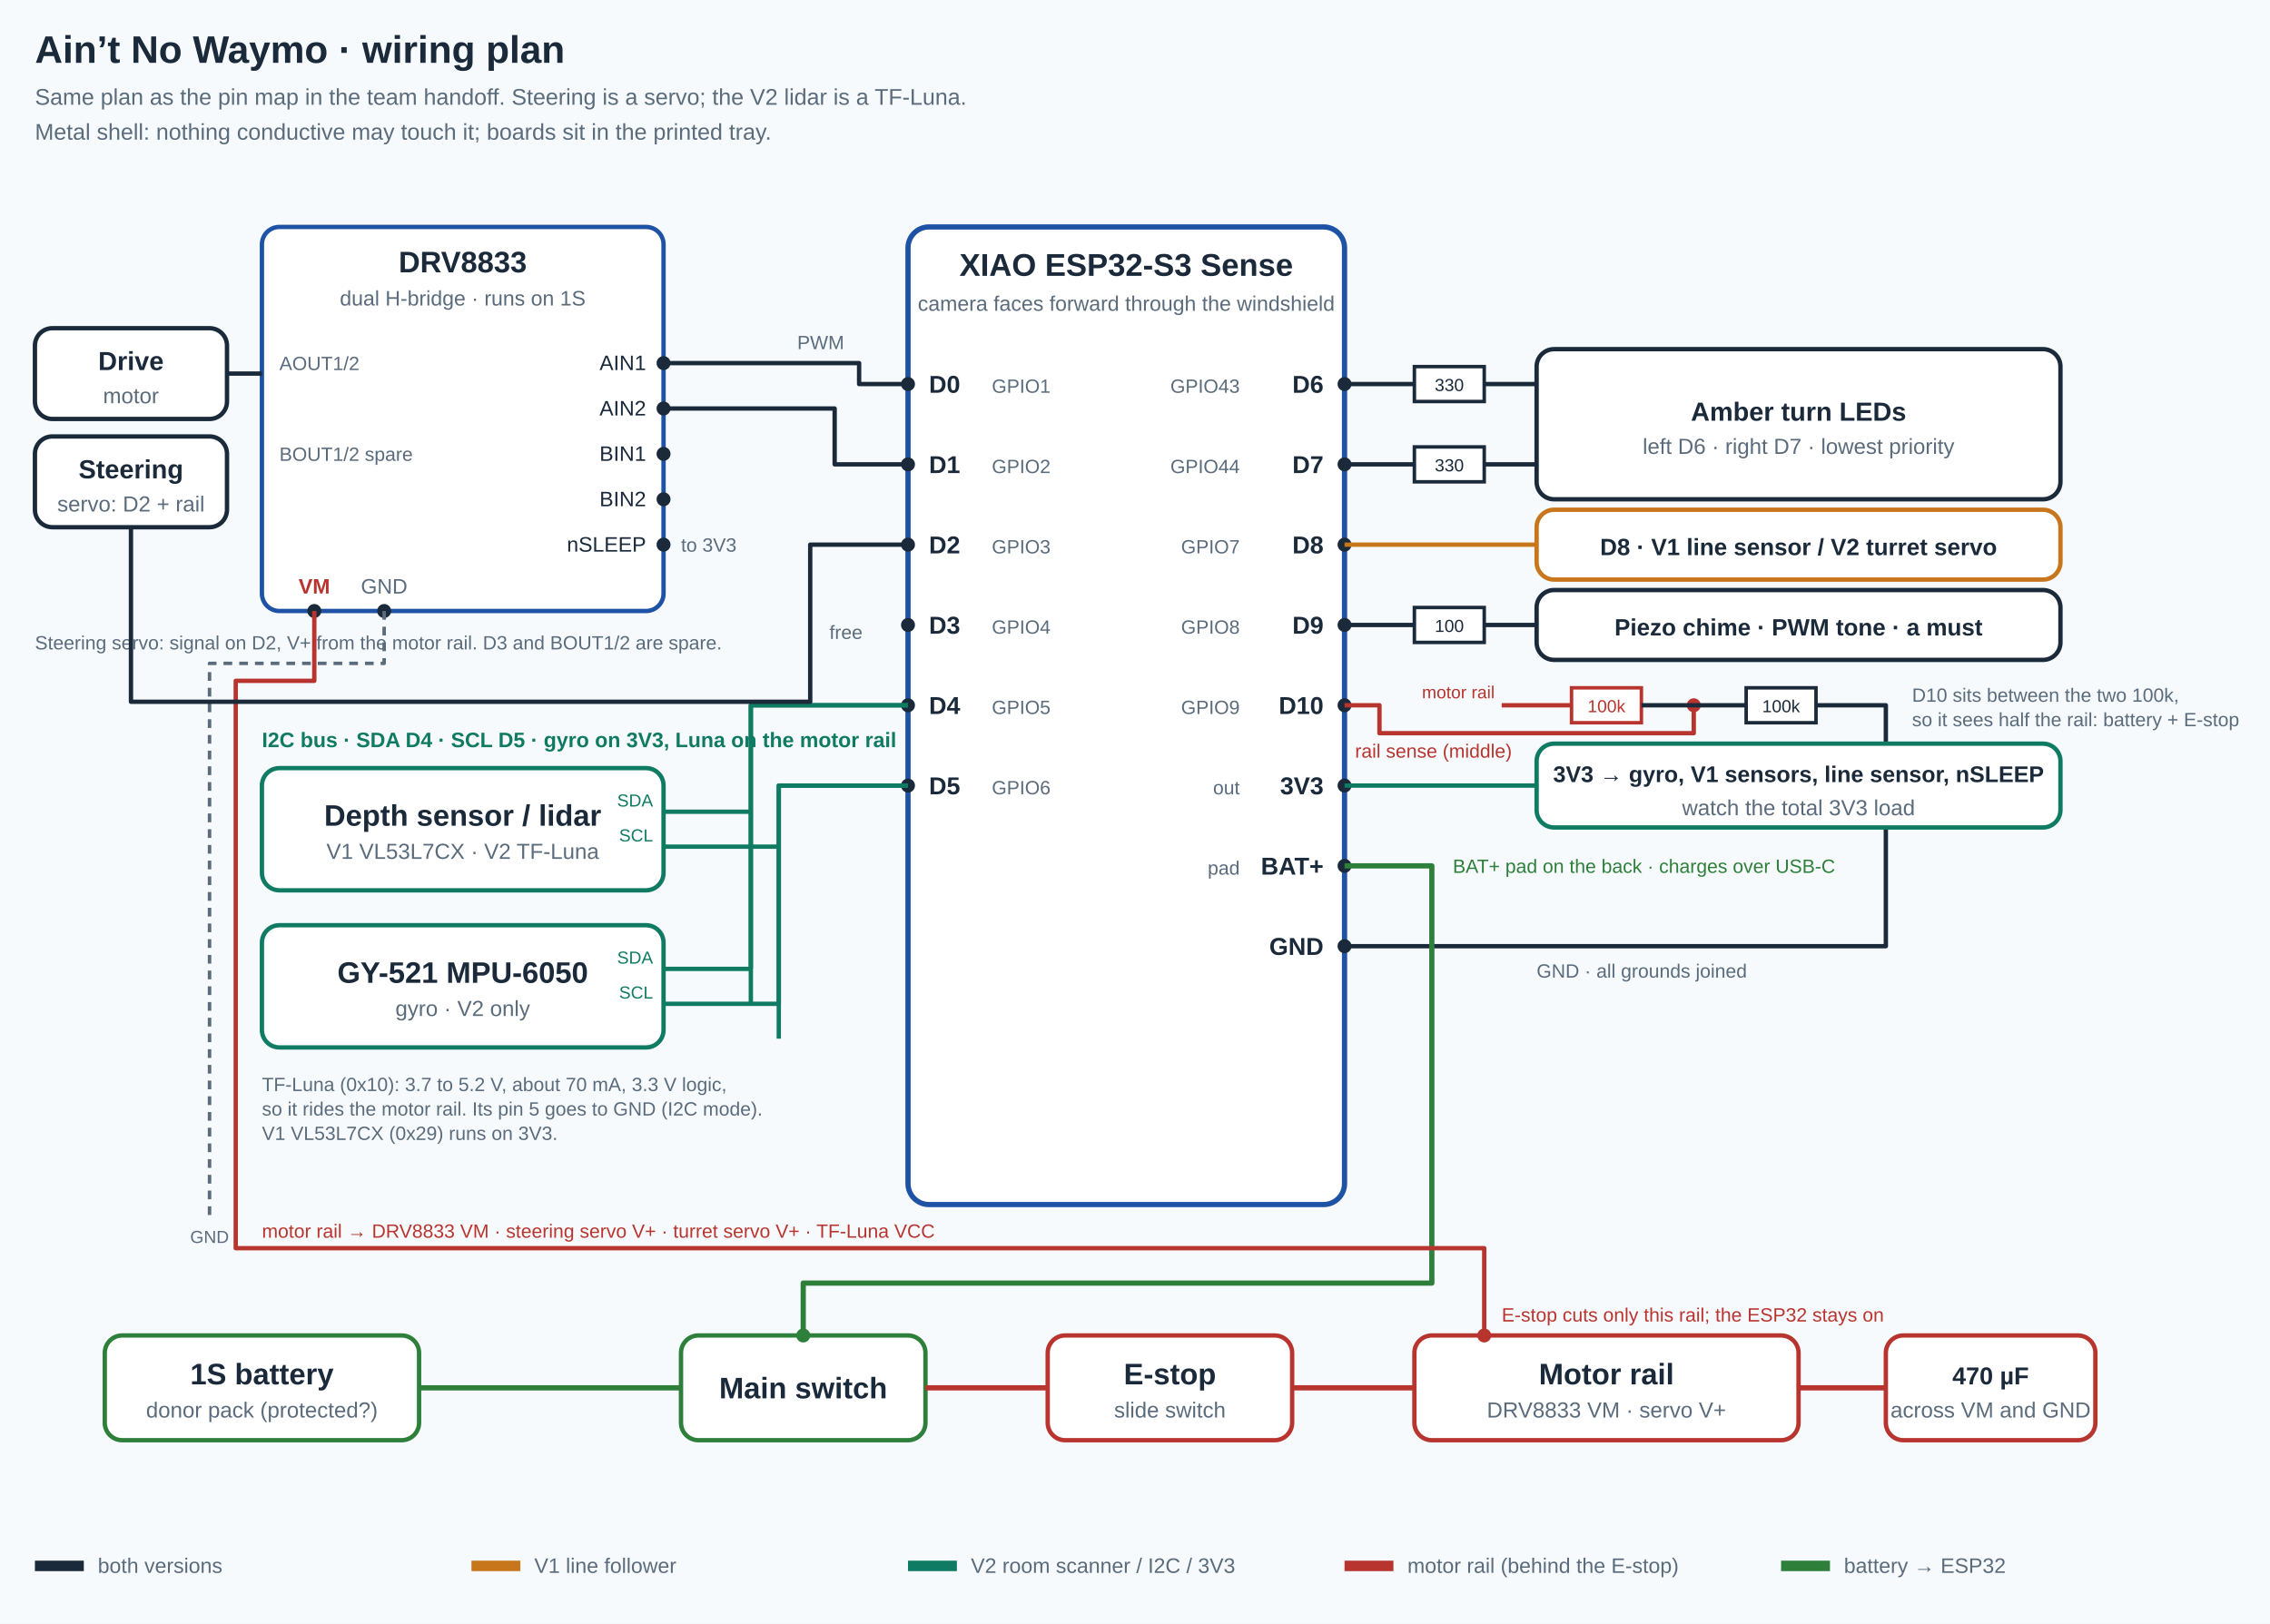
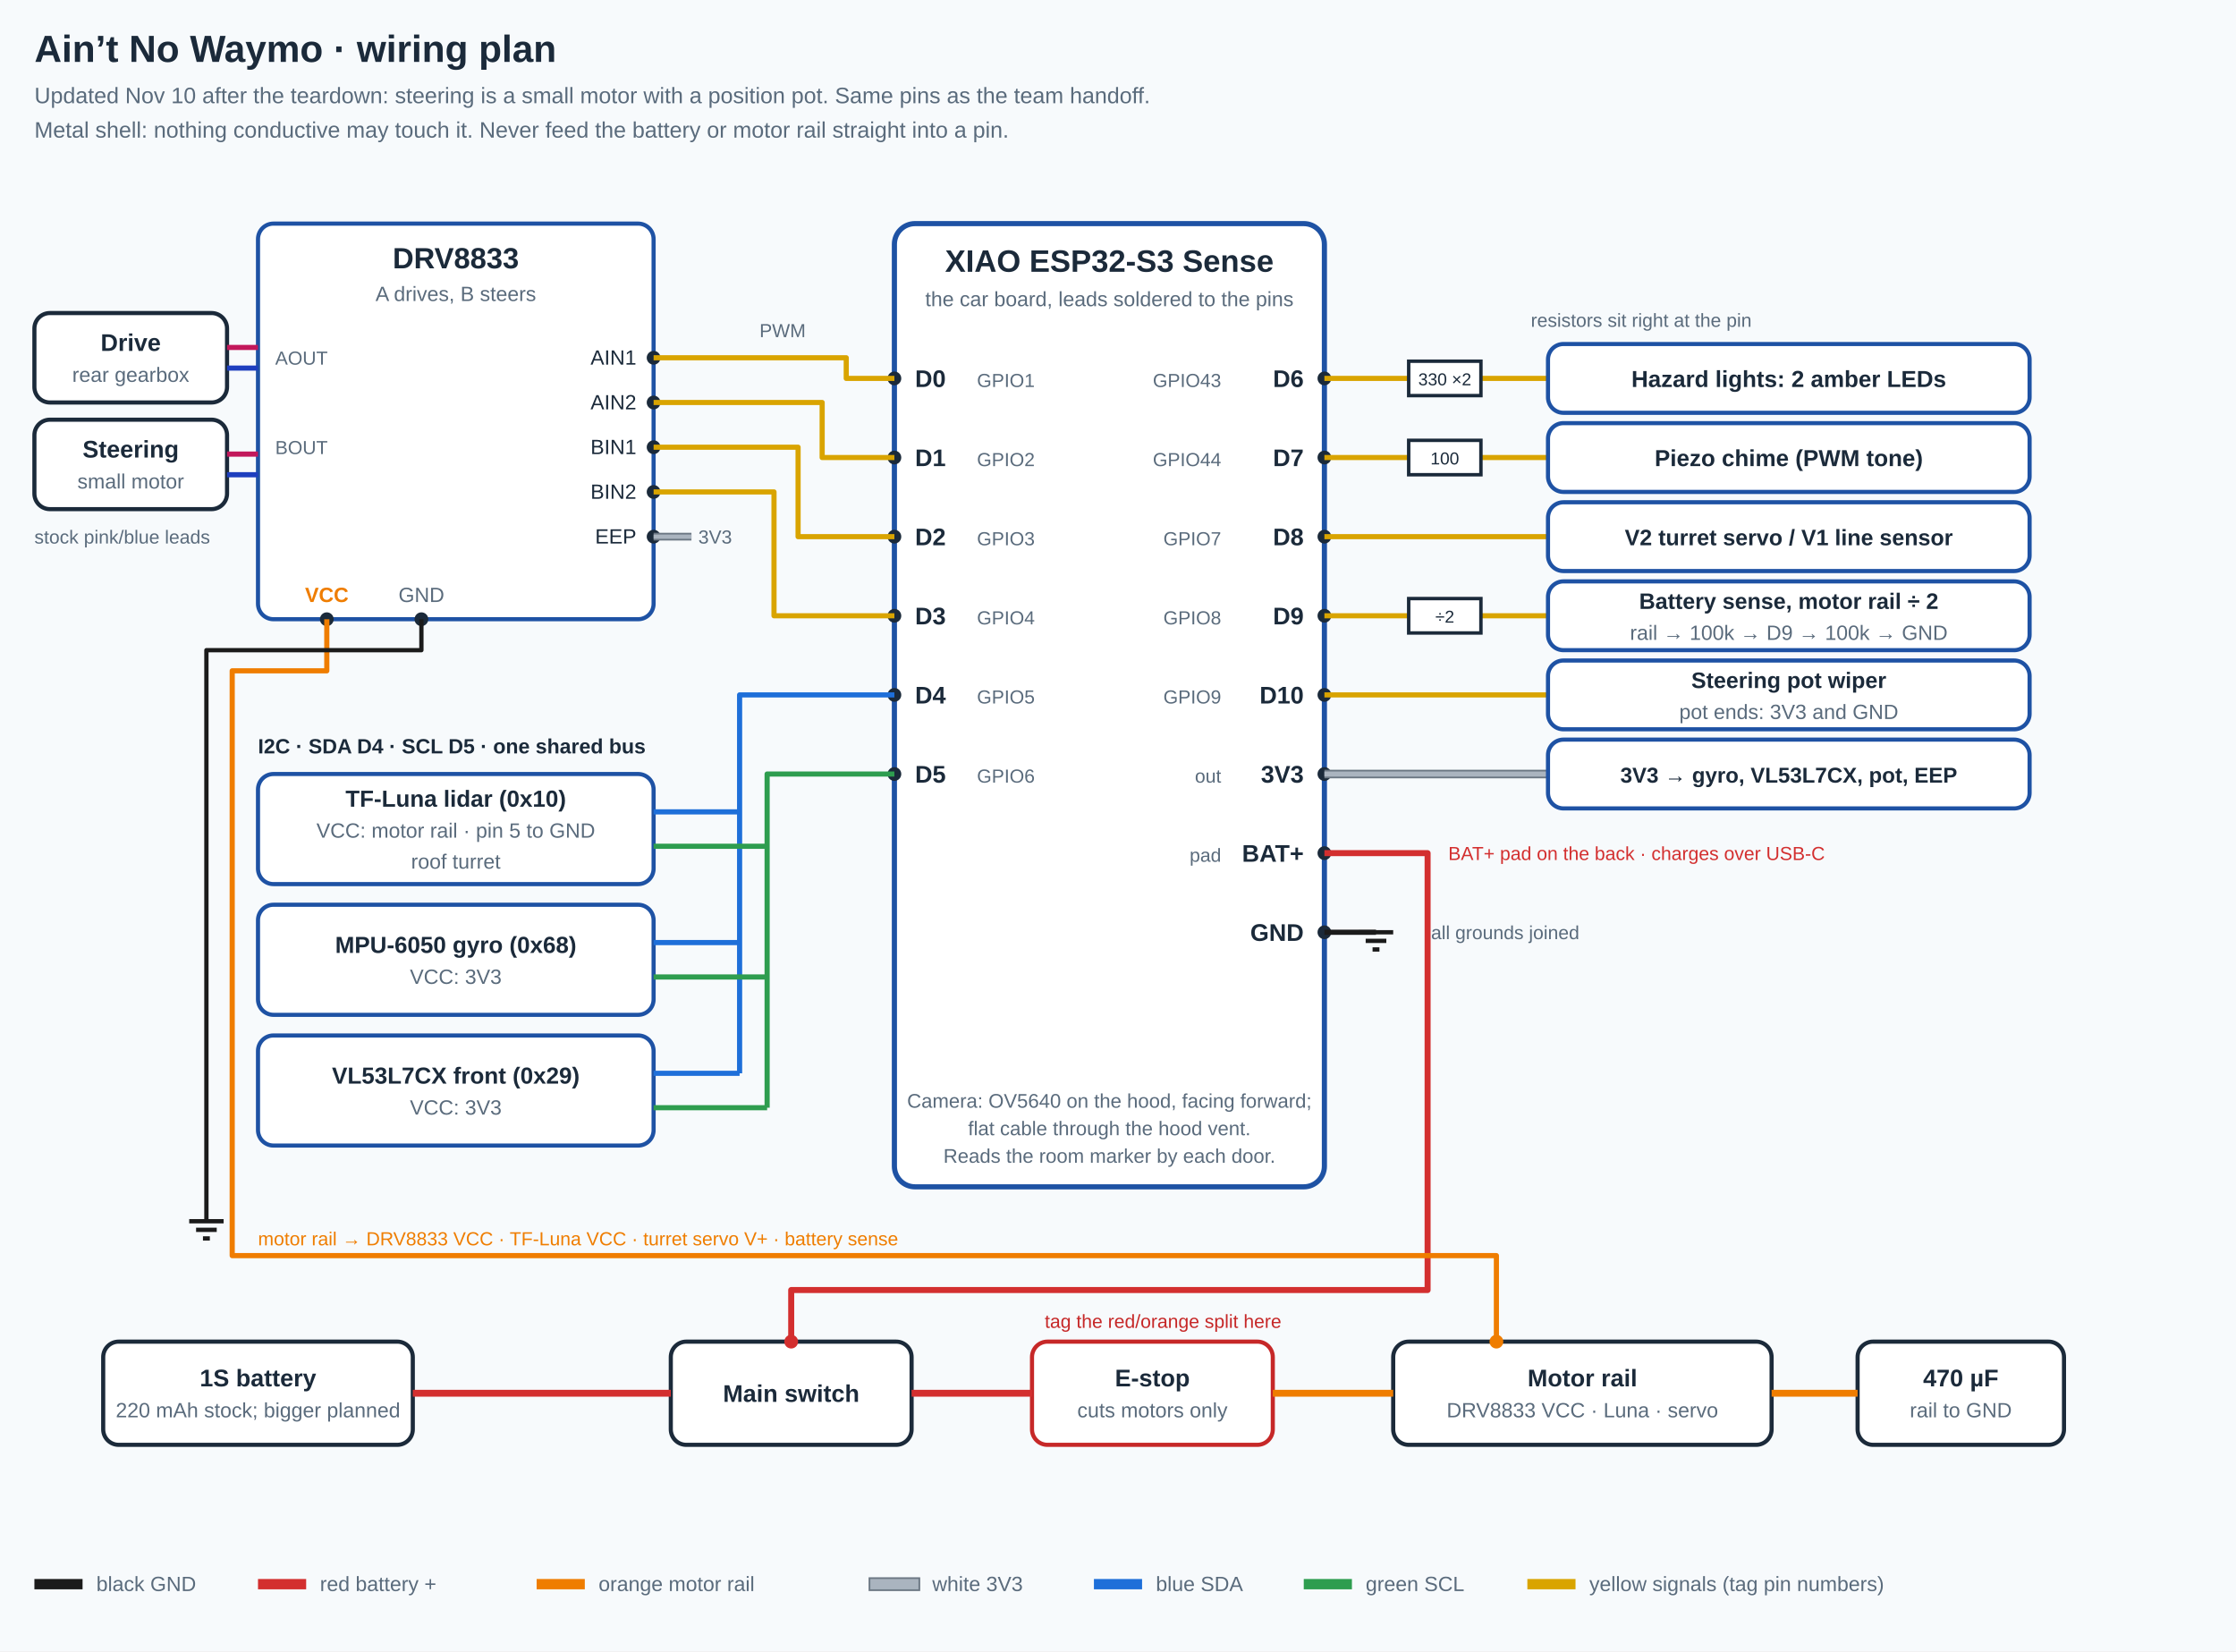
- <svg xmlns="http://www.w3.org/2000/svg" viewBox="0 0 1300 930" font-family="Arial, Helvetica, sans-serif" role="img" aria-label="Wiring plan for the Mini-Waymo car">
-   <rect width="1300" height="930" fill="#f7fafc" />
+ <svg xmlns="http://www.w3.org/2000/svg" viewBox="0 0 1300 960" font-family="Arial, Helvetica, sans-serif" role="img" aria-label="Wiring plan for the Mini-Waymo car">
+   <rect width="1300" height="960" fill="#f7fafc" />
  <rect x="520" y="130" width="250" height="560" rx="12" fill="#ffffff" stroke="#1e52a4" stroke-width="3" />
  <text x="645.0" y="158" font-size="18" fill="#1b2a3a" text-anchor="middle" font-weight="700">XIAO ESP32-S3 Sense</text>
-   <text x="645.0" y="178" font-size="12" fill="#5a6b7c" text-anchor="middle">camera faces forward through the windshield</text>
+   <text x="645.0" y="178" font-size="12" fill="#5a6b7c" text-anchor="middle">the car board, leads soldered to the pins</text>
  <circle cx="520" cy="220" r="4" fill="#1b2a3a" />
  <text x="532" y="225" font-size="14" fill="#1b2a3a" text-anchor="start" font-weight="700">D0</text>
  <text x="568" y="225" font-size="11" fill="#5a6b7c" text-anchor="start">GPIO1</text>
  <circle cx="520" cy="266" r="4" fill="#1b2a3a" />
  <text x="532" y="271" font-size="14" fill="#1b2a3a" text-anchor="start" font-weight="700">D1</text>
  <text x="568" y="271" font-size="11" fill="#5a6b7c" text-anchor="start">GPIO2</text>
  <circle cx="520" cy="312" r="4" fill="#1b2a3a" />
  <text x="532" y="317" font-size="14" fill="#1b2a3a" text-anchor="start" font-weight="700">D2</text>
  <text x="568" y="317" font-size="11" fill="#5a6b7c" text-anchor="start">GPIO3</text>
  <circle cx="520" cy="358" r="4" fill="#1b2a3a" />
  <text x="532" y="363" font-size="14" fill="#1b2a3a" text-anchor="start" font-weight="700">D3</text>
  <text x="568" y="363" font-size="11" fill="#5a6b7c" text-anchor="start">GPIO4</text>
  <circle cx="520" cy="404" r="4" fill="#1b2a3a" />
  <text x="532" y="409" font-size="14" fill="#1b2a3a" text-anchor="start" font-weight="700">D4</text>
  <text x="568" y="409" font-size="11" fill="#5a6b7c" text-anchor="start">GPIO5</text>
  <circle cx="520" cy="450" r="4" fill="#1b2a3a" />
  <text x="532" y="455" font-size="14" fill="#1b2a3a" text-anchor="start" font-weight="700">D5</text>
  <text x="568" y="455" font-size="11" fill="#5a6b7c" text-anchor="start">GPIO6</text>
  <circle cx="770" cy="220" r="4" fill="#1b2a3a" />
  <text x="758" y="225" font-size="14" fill="#1b2a3a" text-anchor="end" font-weight="700">D6</text>
  <text x="710" y="225" font-size="11" fill="#5a6b7c" text-anchor="end">GPIO43</text>
  <circle cx="770" cy="266" r="4" fill="#1b2a3a" />
  <text x="758" y="271" font-size="14" fill="#1b2a3a" text-anchor="end" font-weight="700">D7</text>
  <text x="710" y="271" font-size="11" fill="#5a6b7c" text-anchor="end">GPIO44</text>
  <circle cx="770" cy="312" r="4" fill="#1b2a3a" />
  <text x="758" y="317" font-size="14" fill="#1b2a3a" text-anchor="end" font-weight="700">D8</text>
  <text x="710" y="317" font-size="11" fill="#5a6b7c" text-anchor="end">GPIO7</text>
  <circle cx="770" cy="358" r="4" fill="#1b2a3a" />
  <text x="758" y="363" font-size="14" fill="#1b2a3a" text-anchor="end" font-weight="700">D9</text>
  <text x="710" y="363" font-size="11" fill="#5a6b7c" text-anchor="end">GPIO8</text>
  <circle cx="770" cy="404" r="4" fill="#1b2a3a" />
  <text x="758" y="409" font-size="14" fill="#1b2a3a" text-anchor="end" font-weight="700">D10</text>
  <text x="710" y="409" font-size="11" fill="#5a6b7c" text-anchor="end">GPIO9</text>
  <circle cx="770" cy="450" r="4" fill="#1b2a3a" />
  <text x="758" y="455" font-size="14" fill="#1b2a3a" text-anchor="end" font-weight="700">3V3</text>
  <text x="710" y="455" font-size="11" fill="#5a6b7c" text-anchor="end">out</text>
  <circle cx="770" cy="496" r="4" fill="#1b2a3a" />
  <text x="758" y="501" font-size="14" fill="#1b2a3a" text-anchor="end" font-weight="700">BAT+</text>
  <text x="710" y="501" font-size="11" fill="#5a6b7c" text-anchor="end">pad</text>
  <circle cx="770" cy="542" r="4" fill="#1b2a3a" />
  <text x="758" y="547" font-size="14" fill="#1b2a3a" text-anchor="end" font-weight="700">GND</text>
  <text x="710" y="547" font-size="11" fill="#5a6b7c" text-anchor="end" />
-   <rect x="150" y="130" width="230" height="220" rx="10" fill="#ffffff" stroke="#1e52a4" stroke-width="2.5" />
+   <text x="645.0" y="644" font-size="11.5" fill="#5a6b7c" text-anchor="middle">Camera: OV5640 on the hood, facing forward;</text>
+   <text x="645.0" y="660" font-size="11.5" fill="#5a6b7c" text-anchor="middle">flat cable through the hood vent.</text>
+   <text x="645.0" y="676" font-size="11.5" fill="#5a6b7c" text-anchor="middle">Reads the room marker by each door.</text>
+   <rect x="150" y="130" width="230" height="230" rx="9" fill="#ffffff" stroke="#1e52a4" stroke-width="2.4" />
  <text x="265.0" y="156" font-size="17" fill="#1b2a3a" text-anchor="middle" font-weight="700">DRV8833</text>
-   <text x="265.0" y="175" font-size="12" fill="#5a6b7c" text-anchor="middle">dual H-bridge · runs on 1S</text>
+   <text x="265.0" y="175" font-size="12" fill="#5a6b7c" text-anchor="middle">A drives, B steers</text>
  <circle cx="380" cy="208" r="4" fill="#1b2a3a" />
  <text x="370" y="212" font-size="12" fill="#1b2a3a" text-anchor="end">AIN1</text>
  <circle cx="380" cy="234" r="4" fill="#1b2a3a" />
  <text x="370" y="238" font-size="12" fill="#1b2a3a" text-anchor="end">AIN2</text>
  <circle cx="380" cy="260" r="4" fill="#1b2a3a" />
  <text x="370" y="264" font-size="12" fill="#1b2a3a" text-anchor="end">BIN1</text>
  <circle cx="380" cy="286" r="4" fill="#1b2a3a" />
  <text x="370" y="290" font-size="12" fill="#1b2a3a" text-anchor="end">BIN2</text>
  <circle cx="380" cy="312" r="4" fill="#1b2a3a" />
-   <text x="370" y="316" font-size="12" fill="#1b2a3a" text-anchor="end">nSLEEP</text>
-   <polyline points="520,220 492,220 492,208 380,208" fill="none" stroke="#1b2a3a" stroke-width="2.5" stroke-linejoin="round" />
-   <polyline points="520,266 478,266 478,234 380,234" fill="none" stroke="#1b2a3a" stroke-width="2.5" stroke-linejoin="round" />
-   <text x="470" y="200" font-size="11" fill="#5a6b7c" text-anchor="middle">PWM</text>
-   <text x="390" y="316" font-size="11" fill="#5a6b7c" text-anchor="start">to 3V3</text>
-   <circle cx="180" cy="350" r="4" fill="#1b2a3a" />
-   <text x="180" y="340" font-size="12" fill="#b8352f" text-anchor="middle" font-weight="700">VM</text>
-   <circle cx="220" cy="350" r="4" fill="#1b2a3a" />
-   <text x="220" y="340" font-size="12" fill="#5a6b7c" text-anchor="middle">GND</text>
-   <text x="160" y="212" font-size="11" fill="#5a6b7c" text-anchor="start">AOUT1/2</text>
-   <text x="160" y="264" font-size="11" fill="#5a6b7c" text-anchor="start">BOUT1/2 spare</text>
-   <rect x="20" y="188" width="110" height="52" rx="10" fill="#ffffff" stroke="#1b2a3a" stroke-width="2.5" />
-   <text x="75.0" y="212.0" text-anchor="middle" font-size="15" font-weight="700" fill="#1b2a3a">Drive</text>
-   <text x="75.0" y="231.0" text-anchor="middle" font-size="12.5" fill="#5a6b7c">motor</text>
-   <polyline points="130,214 150,214" fill="none" stroke="#1b2a3a" stroke-width="2.5" stroke-linejoin="round" />
-   <rect x="20" y="250" width="110" height="52" rx="10" fill="#ffffff" stroke="#1b2a3a" stroke-width="2.5" />
-   <text x="75.0" y="274.0" text-anchor="middle" font-size="15" font-weight="700" fill="#1b2a3a">Steering</text>
-   <text x="75.0" y="293.0" text-anchor="middle" font-size="12.5" fill="#5a6b7c">servo: D2 + rail</text>
-   <text x="20" y="372" font-size="11" fill="#5a6b7c" text-anchor="start">Steering servo: signal on D2, V+ from the motor rail. D3 and BOUT1/2 are spare.</text>
-   <text x="150" y="428" font-size="12" fill="#0f7b62" text-anchor="start" font-weight="700">I2C bus · SDA D4 · SCL D5 · gyro on 3V3, Luna on the motor rail</text>
-   <rect x="150" y="440" width="230" height="70" rx="10" fill="#ffffff" stroke="#0f7b62" stroke-width="2.5" />
-   <text x="265.0" y="473.0" text-anchor="middle" font-size="17" font-weight="700" fill="#1b2a3a">Depth sensor / lidar</text>
-   <text x="265.0" y="492.0" text-anchor="middle" font-size="12.5" fill="#5a6b7c">V1 VL53L7CX · V2 TF-Luna</text>
-   <rect x="150" y="530" width="230" height="70" rx="10" fill="#ffffff" stroke="#0f7b62" stroke-width="2.5" />
-   <text x="265.0" y="563.0" text-anchor="middle" font-size="17" font-weight="700" fill="#1b2a3a">GY-521 MPU-6050</text>
-   <text x="265.0" y="582.0" text-anchor="middle" font-size="12.5" fill="#5a6b7c">gyro · V2 only</text>
-   <polyline points="520,404 430,404 430,575" fill="none" stroke="#0f7b62" stroke-width="2.5" stroke-linejoin="round" />
-   <polyline points="520,450 446,450 446,595" fill="none" stroke="#0f7b62" stroke-width="2.5" stroke-linejoin="round" />
-   <polyline points="520,404 430,404 430,555" fill="none" stroke="#0f7b62" stroke-width="2.5" stroke-linejoin="round" />
-   <polyline points="520,450 446,450 446,575" fill="none" stroke="#0f7b62" stroke-width="2.5" stroke-linejoin="round" />
-   <polyline points="430,465 380,465" fill="none" stroke="#0f7b62" stroke-width="2.5" stroke-linejoin="round" />
-   <polyline points="430,555 380,555" fill="none" stroke="#0f7b62" stroke-width="2.5" stroke-linejoin="round" />
-   <polyline points="446,485 380,485" fill="none" stroke="#0f7b62" stroke-width="2.5" stroke-linejoin="round" />
-   <polyline points="446,575 380,575" fill="none" stroke="#0f7b62" stroke-width="2.5" stroke-linejoin="round" />
-   <text x="374" y="462" font-size="10" fill="#0f7b62" text-anchor="end">SDA</text>
-   <text x="374" y="552" font-size="10" fill="#0f7b62" text-anchor="end">SDA</text>
-   <text x="374" y="482" font-size="10" fill="#0f7b62" text-anchor="end">SCL</text>
-   <text x="374" y="572" font-size="10" fill="#0f7b62" text-anchor="end">SCL</text>
-   <text x="150" y="625" font-size="11" fill="#5a6b7c" text-anchor="start">TF-Luna (0x10): 3.7 to 5.2 V, about 70 mA, 3.3 V logic,</text>
-   <text x="150" y="639" font-size="11" fill="#5a6b7c" text-anchor="start">so it rides the motor rail. Its pin 5 goes to GND (I2C mode).</text>
-   <text x="150" y="653" font-size="11" fill="#5a6b7c" text-anchor="start">V1 VL53L7CX (0x29) runs on 3V3.</text>
-   <polyline points="770,220 880,220" fill="none" stroke="#1b2a3a" stroke-width="2.5" stroke-linejoin="round" />
-   <polyline points="770,266 880,266" fill="none" stroke="#1b2a3a" stroke-width="2.5" stroke-linejoin="round" />
-   <rect x="810" y="210" width="40" height="20" fill="#fff" stroke="#1b2a3a" stroke-width="2" />
-   <text x="830" y="224" font-size="10" fill="#1b2a3a" text-anchor="middle">330</text>
-   <rect x="810" y="256" width="40" height="20" fill="#fff" stroke="#1b2a3a" stroke-width="2" />
-   <text x="830" y="270" font-size="10" fill="#1b2a3a" text-anchor="middle">330</text>
-   <rect x="880" y="200" width="300" height="86" rx="10" fill="#ffffff" stroke="#1b2a3a" stroke-width="2.5" />
-   <text x="1030.0" y="241.0" text-anchor="middle" font-size="15" font-weight="700" fill="#1b2a3a">Amber turn LEDs</text>
-   <text x="1030.0" y="260.0" text-anchor="middle" font-size="12.5" fill="#5a6b7c">left D6 · right D7 · lowest priority</text>
-   <polyline points="770,312 880,312" fill="none" stroke="#c8761c" stroke-width="2.5" stroke-linejoin="round" />
-   <rect x="880" y="292" width="300" height="40" rx="10" fill="#ffffff" stroke="#c8761c" stroke-width="2.5" />
-   <text x="1030.0" y="318.0" text-anchor="middle" font-size="13.5" font-weight="700" fill="#1b2a3a">D8 · V1 line sensor  /  V2 turret servo</text>
-   <text x="1030.0" y="346" font-size="11" fill="#5a6b7c" text-anchor="middle">no SD card: D8 to D10 are shared with the slot</text>
-   <polyline points="770,358 880,358" fill="none" stroke="#1b2a3a" stroke-width="2.5" stroke-linejoin="round" />
-   <rect x="810" y="348" width="40" height="20" fill="#fff" stroke="#1b2a3a" stroke-width="2" />
-   <text x="830" y="362" font-size="10" fill="#1b2a3a" text-anchor="middle">100</text>
-   <rect x="880" y="338" width="300" height="40" rx="10" fill="#ffffff" stroke="#1b2a3a" stroke-width="2.5" />
-   <text x="1030.0" y="364.0" text-anchor="middle" font-size="13.5" font-weight="700" fill="#1b2a3a">Piezo chime · PWM tone · a must</text>
-   <polyline points="770,404 790,404 790,420 970,420 970,404" fill="none" stroke="#b8352f" stroke-width="2.5" stroke-linejoin="round" />
-   <circle cx="970" cy="404" r="4" fill="#b8352f" />
-   <text x="776" y="434" font-size="11" fill="#b8352f" text-anchor="start">rail sense (middle)</text>
-   <text x="856" y="400" font-size="10" fill="#b8352f" text-anchor="end">motor rail</text>
-   <rect x="900" y="394" width="40" height="20" fill="#fff" stroke="#b8352f" stroke-width="2" />
-   <text x="920" y="408" font-size="10" fill="#b8352f" text-anchor="middle">100k</text>
-   <rect x="1000" y="394" width="40" height="20" fill="#fff" stroke="#1b2a3a" stroke-width="2" />
-   <text x="1020" y="408" font-size="10" fill="#1b2a3a" text-anchor="middle">100k</text>
-   <polyline points="860,404 900,404" fill="none" stroke="#b8352f" stroke-width="2.5" stroke-linejoin="round" />
-   <polyline points="940,404 1000,404" fill="none" stroke="#1b2a3a" stroke-width="2.5" stroke-linejoin="round" />
-   <polyline points="1040,404 1080,404 1080,542 770,542" fill="none" stroke="#1b2a3a" stroke-width="2.5" stroke-linejoin="round" />
-   <text x="1095" y="402" font-size="11" fill="#5a6b7c" text-anchor="start">D10 sits between the two 100k,</text>
-   <text x="1095" y="416" font-size="11" fill="#5a6b7c" text-anchor="start">so it sees half the rail: battery + E-stop</text>
-   <polyline points="770,450 880,450" fill="none" stroke="#0f7b62" stroke-width="2.5" stroke-linejoin="round" />
-   <rect x="880" y="426" width="300" height="48" rx="10" fill="#ffffff" stroke="#0f7b62" stroke-width="2.5" />
-   <text x="1030.0" y="448.0" text-anchor="middle" font-size="13" font-weight="700" fill="#1b2a3a">3V3 → gyro, V1 sensors, line sensor, nSLEEP</text>
-   <text x="1030.0" y="467.0" text-anchor="middle" font-size="12.5" fill="#5a6b7c">watch the total 3V3 load</text>
-   <polyline points="770,496 820,496 820,735 460,735 460,765" fill="none" stroke="#2d7f3a" stroke-width="3" stroke-linejoin="round" />
-   <text x="832" y="500" font-size="11" fill="#2d7f3a" text-anchor="start">BAT+ pad on the back · charges over USB-C</text>
-   <text x="880" y="560" font-size="11" fill="#5a6b7c" text-anchor="start">GND · all grounds joined</text>
-   <rect x="60" y="765" width="180" height="60" rx="10" fill="#ffffff" stroke="#2d7f3a" stroke-width="2.5" />
-   <text x="150.0" y="793.0" text-anchor="middle" font-size="17" font-weight="700" fill="#1b2a3a">1S battery</text>
-   <text x="150.0" y="812.0" text-anchor="middle" font-size="12.5" fill="#5a6b7c">donor pack (protected?)</text>
-   <rect x="390" y="765" width="140" height="60" rx="10" fill="#ffffff" stroke="#2d7f3a" stroke-width="2.5" />
-   <text x="460.0" y="801.0" text-anchor="middle" font-size="17" font-weight="700" fill="#1b2a3a">Main switch</text>
-   <rect x="600" y="765" width="140" height="60" rx="10" fill="#ffffff" stroke="#b8352f" stroke-width="2.5" />
-   <text x="670.0" y="793.0" text-anchor="middle" font-size="17" font-weight="700" fill="#1b2a3a">E-stop</text>
-   <text x="670.0" y="812.0" text-anchor="middle" font-size="12.5" fill="#5a6b7c">slide switch</text>
-   <rect x="810" y="765" width="220" height="60" rx="10" fill="#ffffff" stroke="#b8352f" stroke-width="2.5" />
-   <text x="920.0" y="793.0" text-anchor="middle" font-size="17" font-weight="700" fill="#1b2a3a">Motor rail</text>
-   <text x="920.0" y="812.0" text-anchor="middle" font-size="12.5" fill="#5a6b7c">DRV8833 VM · servo V+</text>
-   <rect x="1080" y="765" width="120" height="60" rx="10" fill="#ffffff" stroke="#b8352f" stroke-width="2.5" />
-   <text x="1140.0" y="793.0" text-anchor="middle" font-size="14" font-weight="700" fill="#1b2a3a">470 µF</text>
-   <text x="1140.0" y="812.0" text-anchor="middle" font-size="12.5" fill="#5a6b7c">across VM and GND</text>
-   <polyline points="240,795 390,795" fill="none" stroke="#2d7f3a" stroke-width="3" stroke-linejoin="round" />
-   <polyline points="530,795 600,795" fill="none" stroke="#b8352f" stroke-width="3" stroke-linejoin="round" />
-   <polyline points="740,795 810,795" fill="none" stroke="#b8352f" stroke-width="3" stroke-linejoin="round" />
-   <polyline points="1030,795 1080,795" fill="none" stroke="#b8352f" stroke-width="3" stroke-linejoin="round" />
-   <circle cx="460" cy="765" r="4" fill="#2d7f3a" />
-   <polyline points="180,350 180,390 135,390 135,715 850,715 850,765" fill="none" stroke="#b8352f" stroke-width="2.5" stroke-linejoin="round" />
-   <circle cx="850" cy="765" r="4" fill="#b8352f" />
-   <text x="150" y="709" font-size="11" fill="#b8352f" text-anchor="start">motor rail → DRV8833 VM · steering servo V+ · turret servo V+ · TF-Luna VCC</text>
-   <polyline points="220,350 220,380 120,380 120,700" fill="none" stroke="#5a6b7c" stroke-width="2" stroke-linejoin="round" stroke-dasharray="5 4" />
-   <text x="120" y="712" font-size="10" fill="#5a6b7c" text-anchor="middle">GND</text>
-   <text x="860" y="757" font-size="11" fill="#b8352f" text-anchor="start">E-stop cuts only this rail; the ESP32 stays on</text>
+   <text x="370" y="316" font-size="12" fill="#1b2a3a" text-anchor="end">EEP</text>
+   <polyline points="520,220 492,220 492,208 380,208" fill="none" stroke="#d9a400" stroke-width="3" stroke-linejoin="round" />
+   <polyline points="520,266 478,266 478,234 380,234" fill="none" stroke="#d9a400" stroke-width="3" stroke-linejoin="round" />
+   <polyline points="520,312 464,312 464,260 380,260" fill="none" stroke="#d9a400" stroke-width="3" stroke-linejoin="round" />
+   <polyline points="520,358 450,358 450,286 380,286" fill="none" stroke="#d9a400" stroke-width="3" stroke-linejoin="round" />
+   <text x="455" y="196" font-size="11" fill="#5a6b7c" text-anchor="middle">PWM</text>
+   <polyline points="380,312 402,312" fill="none" stroke="#6b7783" stroke-width="4.5" stroke-linejoin="round" />
+   <polyline points="380,312 402,312" fill="none" stroke="#aab4bf" stroke-width="2.5" stroke-linejoin="round" />
+   <text x="406" y="316" font-size="11" fill="#5a6b7c" text-anchor="start">3V3</text>
+   <circle cx="190" cy="360" r="4" fill="#1b2a3a" />
+   <text x="190" y="350" font-size="12" fill="#ef7d00" text-anchor="middle" font-weight="700">VCC</text>
+   <circle cx="245" cy="360" r="4" fill="#1b2a3a" />
+   <text x="245" y="350" font-size="12" fill="#5a6b7c" text-anchor="middle">GND</text>
+   <text x="160" y="212" font-size="11" fill="#5a6b7c" text-anchor="start">AOUT</text>
+   <text x="160" y="264" font-size="11" fill="#5a6b7c" text-anchor="start">BOUT</text>
+   <rect x="20" y="182" width="112" height="52" rx="9" fill="#ffffff" stroke="#1b2a3a" stroke-width="2.4" />
+   <text x="76.0" y="204.0" font-size="14" fill="#1b2a3a" text-anchor="middle" font-weight="700">Drive</text>
+   <text x="76.0" y="222.0" font-size="12" fill="#5a6b7c" text-anchor="middle">rear gearbox</text>
+   <polyline points="132,202 150,202" fill="none" stroke="#c2185b" stroke-width="3" stroke-linejoin="round" />
+   <polyline points="132,214 150,214" fill="none" stroke="#1e3fbf" stroke-width="3" stroke-linejoin="round" />
+   <rect x="20" y="244" width="112" height="52" rx="9" fill="#ffffff" stroke="#1b2a3a" stroke-width="2.4" />
+   <text x="76.0" y="266.0" font-size="14" fill="#1b2a3a" text-anchor="middle" font-weight="700">Steering</text>
+   <text x="76.0" y="284.0" font-size="12" fill="#5a6b7c" text-anchor="middle">small motor</text>
+   <polyline points="132,264 150,264" fill="none" stroke="#c2185b" stroke-width="3" stroke-linejoin="round" />
+   <polyline points="132,276 150,276" fill="none" stroke="#1e3fbf" stroke-width="3" stroke-linejoin="round" />
+   <text x="20" y="316" font-size="11" fill="#5a6b7c" text-anchor="start">stock pink/blue leads</text>
+   <text x="150" y="438" font-size="12" fill="#1b2a3a" text-anchor="start" font-weight="700">I2C · SDA D4 · SCL D5 · one shared bus</text>
+   <rect x="150" y="450" width="230" height="64" rx="9" fill="#ffffff" stroke="#1e52a4" stroke-width="2.4" />
+   <text x="265.0" y="469.0" font-size="13.5" fill="#1b2a3a" text-anchor="middle" font-weight="700">TF-Luna lidar (0x10)</text>
+   <text x="265.0" y="487.0" font-size="12" fill="#5a6b7c" text-anchor="middle">VCC: motor rail · pin 5 to GND</text>
+   <text x="265.0" y="505.0" font-size="12" fill="#5a6b7c" text-anchor="middle">roof turret</text>
+   <rect x="150" y="526" width="230" height="64" rx="9" fill="#ffffff" stroke="#1e52a4" stroke-width="2.4" />
+   <text x="265.0" y="554.0" font-size="13.5" fill="#1b2a3a" text-anchor="middle" font-weight="700">MPU-6050 gyro (0x68)</text>
+   <text x="265.0" y="572.0" font-size="12" fill="#5a6b7c" text-anchor="middle">VCC: 3V3</text>
+   <rect x="150" y="602" width="230" height="64" rx="9" fill="#ffffff" stroke="#1e52a4" stroke-width="2.4" />
+   <text x="265.0" y="630.0" font-size="13.5" fill="#1b2a3a" text-anchor="middle" font-weight="700">VL53L7CX front (0x29)</text>
+   <text x="265.0" y="648.0" font-size="12" fill="#5a6b7c" text-anchor="middle">VCC: 3V3</text>
+   <polyline points="520,404 430,404 430,624" fill="none" stroke="#1e6fd9" stroke-width="3" stroke-linejoin="round" />
+   <polyline points="520,450 446,450 446,644" fill="none" stroke="#2e9d4f" stroke-width="3" stroke-linejoin="round" />
+   <polyline points="430,472 380,472" fill="none" stroke="#1e6fd9" stroke-width="3" stroke-linejoin="round" />
+   <polyline points="446,492 380,492" fill="none" stroke="#2e9d4f" stroke-width="3" stroke-linejoin="round" />
+   <polyline points="430,548 380,548" fill="none" stroke="#1e6fd9" stroke-width="3" stroke-linejoin="round" />
+   <polyline points="446,568 380,568" fill="none" stroke="#2e9d4f" stroke-width="3" stroke-linejoin="round" />
+   <polyline points="430,624 380,624" fill="none" stroke="#1e6fd9" stroke-width="3" stroke-linejoin="round" />
+   <polyline points="446,644 380,644" fill="none" stroke="#2e9d4f" stroke-width="3" stroke-linejoin="round" />
+   <polyline points="770,220 900,220" fill="none" stroke="#d9a400" stroke-width="3" stroke-linejoin="round" />
+   <rect x="819" y="210" width="42" height="20" fill="#fff" stroke="#1b2a3a" stroke-width="2" />
+   <text x="840" y="224" font-size="10" fill="#1b2a3a" text-anchor="middle">330 ×2</text>
+   <rect x="900" y="200" width="280" height="40" rx="9" fill="#ffffff" stroke="#1e52a4" stroke-width="2.4" />
+   <text x="1040.0" y="225.0" font-size="13.5" fill="#1b2a3a" text-anchor="middle" font-weight="700">Hazard lights: 2 amber LEDs</text>
+   <polyline points="770,266 900,266" fill="none" stroke="#d9a400" stroke-width="3" stroke-linejoin="round" />
+   <rect x="819" y="256" width="42" height="20" fill="#fff" stroke="#1b2a3a" stroke-width="2" />
+   <text x="840" y="270" font-size="10" fill="#1b2a3a" text-anchor="middle">100</text>
+   <rect x="900" y="246" width="280" height="40" rx="9" fill="#ffffff" stroke="#1e52a4" stroke-width="2.4" />
+   <text x="1040.0" y="271.0" font-size="13.5" fill="#1b2a3a" text-anchor="middle" font-weight="700">Piezo chime (PWM tone)</text>
+   <polyline points="770,312 900,312" fill="none" stroke="#d9a400" stroke-width="3" stroke-linejoin="round" />
+   <rect x="900" y="292" width="280" height="40" rx="9" fill="#ffffff" stroke="#1e52a4" stroke-width="2.4" />
+   <text x="1040.0" y="317.0" font-size="13" fill="#1b2a3a" text-anchor="middle" font-weight="700">V2 turret servo / V1 line sensor</text>
+   <polyline points="770,358 900,358" fill="none" stroke="#d9a400" stroke-width="3" stroke-linejoin="round" />
+   <rect x="819" y="348" width="42" height="20" fill="#fff" stroke="#1b2a3a" stroke-width="2" />
+   <text x="840" y="362" font-size="10" fill="#1b2a3a" text-anchor="middle">÷2</text>
+   <rect x="900" y="338" width="280" height="40" rx="9" fill="#ffffff" stroke="#1e52a4" stroke-width="2.4" />
+   <text x="1040.0" y="354.0" font-size="13" fill="#1b2a3a" text-anchor="middle" font-weight="700">Battery sense, motor rail ÷ 2</text>
+   <text x="1040.0" y="372.0" font-size="12" fill="#5a6b7c" text-anchor="middle">rail → 100k → D9 → 100k → GND</text>
+   <polyline points="770,404 900,404" fill="none" stroke="#d9a400" stroke-width="3" stroke-linejoin="round" />
+   <rect x="900" y="384" width="280" height="40" rx="9" fill="#ffffff" stroke="#1e52a4" stroke-width="2.4" />
+   <text x="1040.0" y="400.0" font-size="13" fill="#1b2a3a" text-anchor="middle" font-weight="700">Steering pot wiper</text>
+   <text x="1040.0" y="418.0" font-size="12" fill="#5a6b7c" text-anchor="middle">pot ends: 3V3 and GND</text>
+   <polyline points="770,450 900,450" fill="none" stroke="#6b7783" stroke-width="5" stroke-linejoin="round" />
+   <polyline points="770,450 900,450" fill="none" stroke="#aab4bf" stroke-width="3" stroke-linejoin="round" />
+   <rect x="900" y="430" width="280" height="40" rx="9" fill="#ffffff" stroke="#1e52a4" stroke-width="2.4" />
+   <text x="1040.0" y="455.0" font-size="12.5" fill="#1b2a3a" text-anchor="middle" font-weight="700">3V3 → gyro, VL53L7CX, pot, EEP</text>
+   <polyline points="770,496 830,496 830,750 460,750 460,780" fill="none" stroke="#d32f2f" stroke-width="3.5" stroke-linejoin="round" />
+   <text x="842" y="500" font-size="11" fill="#d32f2f" text-anchor="start">BAT+ pad on the back · charges over USB-C</text>
+   <polyline points="770,542 800,542" fill="none" stroke="#1b1b1b" stroke-width="3" stroke-linejoin="round" />
+   <line x1="790" y1="542" x2="810" y2="542" stroke="#1b1b1b" stroke-width="2.5" />
+   <line x1="794" y1="547" x2="806" y2="547" stroke="#1b1b1b" stroke-width="2.5" />
+   <line x1="798" y1="552" x2="802" y2="552" stroke="#1b1b1b" stroke-width="2.5" />
+   <text x="832" y="546" font-size="11" fill="#5a6b7c" text-anchor="start">all grounds joined</text>
+   <text x="890" y="190" font-size="11" fill="#5a6b7c" text-anchor="start">resistors sit right at the pin</text>
+   <rect x="60" y="780" width="180" height="60" rx="9" fill="#ffffff" stroke="#1b2a3a" stroke-width="2.4" />
+   <text x="150.0" y="806.0" font-size="14" fill="#1b2a3a" text-anchor="middle" font-weight="700">1S battery</text>
+   <text x="150.0" y="824.0" font-size="12" fill="#5a6b7c" text-anchor="middle">220 mAh stock; bigger planned</text>
+   <rect x="390" y="780" width="140" height="60" rx="9" fill="#ffffff" stroke="#1b2a3a" stroke-width="2.4" />
+   <text x="460.0" y="815.0" font-size="14" fill="#1b2a3a" text-anchor="middle" font-weight="700">Main switch</text>
+   <rect x="600" y="780" width="140" height="60" rx="9" fill="#ffffff" stroke="#c62828" stroke-width="2.4" />
+   <text x="670.0" y="806.0" font-size="14" fill="#1b2a3a" text-anchor="middle" font-weight="700">E-stop</text>
+   <text x="670.0" y="824.0" font-size="12" fill="#5a6b7c" text-anchor="middle">cuts motors only</text>
+   <rect x="810" y="780" width="220" height="60" rx="9" fill="#ffffff" stroke="#1b2a3a" stroke-width="2.4" />
+   <text x="920.0" y="806.0" font-size="14" fill="#1b2a3a" text-anchor="middle" font-weight="700">Motor rail</text>
+   <text x="920.0" y="824.0" font-size="12" fill="#5a6b7c" text-anchor="middle">DRV8833 VCC · Luna · servo</text>
+   <rect x="1080" y="780" width="120" height="60" rx="9" fill="#ffffff" stroke="#1b2a3a" stroke-width="2.4" />
+   <text x="1140.0" y="806.0" font-size="14" fill="#1b2a3a" text-anchor="middle" font-weight="700">470 µF</text>
+   <text x="1140.0" y="824.0" font-size="12" fill="#5a6b7c" text-anchor="middle">rail to GND</text>
+   <polyline points="240,810 390,810" fill="none" stroke="#d32f2f" stroke-width="4" stroke-linejoin="round" />
+   <polyline points="530,810 600,810" fill="none" stroke="#d32f2f" stroke-width="4" stroke-linejoin="round" />
+   <polyline points="740,810 810,810" fill="none" stroke="#ef7d00" stroke-width="4" stroke-linejoin="round" />
+   <polyline points="1030,810 1080,810" fill="none" stroke="#ef7d00" stroke-width="4" stroke-linejoin="round" />
+   <circle cx="460" cy="780" r="4" fill="#d32f2f" />
+   <polyline points="190,360 190,390 135,390 135,730 870,730 870,780" fill="none" stroke="#ef7d00" stroke-width="3" stroke-linejoin="round" />
+   <circle cx="870" cy="780" r="4" fill="#ef7d00" />
+   <text x="150" y="724" font-size="11" fill="#ef7d00" text-anchor="start">motor rail → DRV8833 VCC · TF-Luna VCC · turret servo V+ · battery sense</text>
+   <polyline points="245,360 245,378 120,378 120,710" fill="none" stroke="#1b1b1b" stroke-width="2.5" stroke-linejoin="round" />
+   <line x1="110" y1="710" x2="130" y2="710" stroke="#1b1b1b" stroke-width="2.5" />
+   <line x1="114" y1="715" x2="126" y2="715" stroke="#1b1b1b" stroke-width="2.5" />
+   <line x1="118" y1="720" x2="122" y2="720" stroke="#1b1b1b" stroke-width="2.5" />
+   <text x="745" y="772" font-size="11" fill="#c62828" text-anchor="end">tag the red/orange split here</text>
  <text x="20" y="36" font-size="22" fill="#1b2a3a" text-anchor="start" font-weight="700">Ain’t No Waymo · wiring plan</text>
-   <text x="20" y="60" font-size="13" fill="#5a6b7c" text-anchor="start">Same plan as the pin map in the team handoff. Steering is a servo; the V2 lidar is a TF-Luna.</text>
-   <text x="20" y="80" font-size="13" fill="#5a6b7c" text-anchor="start">Metal shell: nothing conductive may touch it; boards sit in the printed tray.</text>
-   <rect x="20" y="894" width="28" height="6" fill="#1b2a3a" />
-   <text x="56" y="901" font-size="12" fill="#5a6b7c" text-anchor="start">both versions</text>
-   <rect x="270" y="894" width="28" height="6" fill="#c8761c" />
-   <text x="306" y="901" font-size="12" fill="#5a6b7c" text-anchor="start">V1 line follower</text>
-   <rect x="520" y="894" width="28" height="6" fill="#0f7b62" />
-   <text x="556" y="901" font-size="12" fill="#5a6b7c" text-anchor="start">V2 room scanner / I2C / 3V3</text>
-   <rect x="770" y="894" width="28" height="6" fill="#b8352f" />
-   <text x="806" y="901" font-size="12" fill="#5a6b7c" text-anchor="start">motor rail (behind the E-stop)</text>
-   <rect x="1020" y="894" width="28" height="6" fill="#2d7f3a" />
-   <text x="1056" y="901" font-size="12" fill="#5a6b7c" text-anchor="start">battery → ESP32</text>
-   <polyline points="520,312 464,312 464,402 75,402 75,302" fill="none" stroke="#1b2a3a" stroke-width="2.5" stroke-linejoin="round" />
-   <text x="475" y="366" font-size="11" fill="#5a6b7c">free</text>
+   <text x="20" y="60" font-size="13" fill="#5a6b7c" text-anchor="start">Updated Nov 10 after the teardown: steering is a small motor with a position pot. Same pins as the team handoff.</text>
+   <text x="20" y="80" font-size="13" fill="#5a6b7c" text-anchor="start">Metal shell: nothing conductive may touch it. Never feed the battery or motor rail straight into a pin.</text>
+   <rect x="20" y="918" width="28" height="6" fill="#1b1b1b" />
+   <text x="56" y="925" font-size="12" fill="#5a6b7c" text-anchor="start">black GND</text>
+   <rect x="150" y="918" width="28" height="6" fill="#d32f2f" />
+   <text x="186" y="925" font-size="12" fill="#5a6b7c" text-anchor="start">red battery +</text>
+   <rect x="312" y="918" width="28" height="6" fill="#ef7d00" />
+   <text x="348" y="925" font-size="12" fill="#5a6b7c" text-anchor="start">orange motor rail</text>
+   <rect x="505" y="917" width="30" height="8" fill="#6b7783" />
+   <rect x="506" y="918" width="28" height="6" fill="#aab4bf" />
+   <text x="542" y="925" font-size="12" fill="#5a6b7c" text-anchor="start">white 3V3</text>
+   <rect x="636" y="918" width="28" height="6" fill="#1e6fd9" />
+   <text x="672" y="925" font-size="12" fill="#5a6b7c" text-anchor="start">blue SDA</text>
+   <rect x="758" y="918" width="28" height="6" fill="#2e9d4f" />
+   <text x="794" y="925" font-size="12" fill="#5a6b7c" text-anchor="start">green SCL</text>
+   <rect x="888" y="918" width="28" height="6" fill="#d9a400" />
+   <text x="924" y="925" font-size="12" fill="#5a6b7c" text-anchor="start">yellow signals (tag pin numbers)</text>
</svg>
